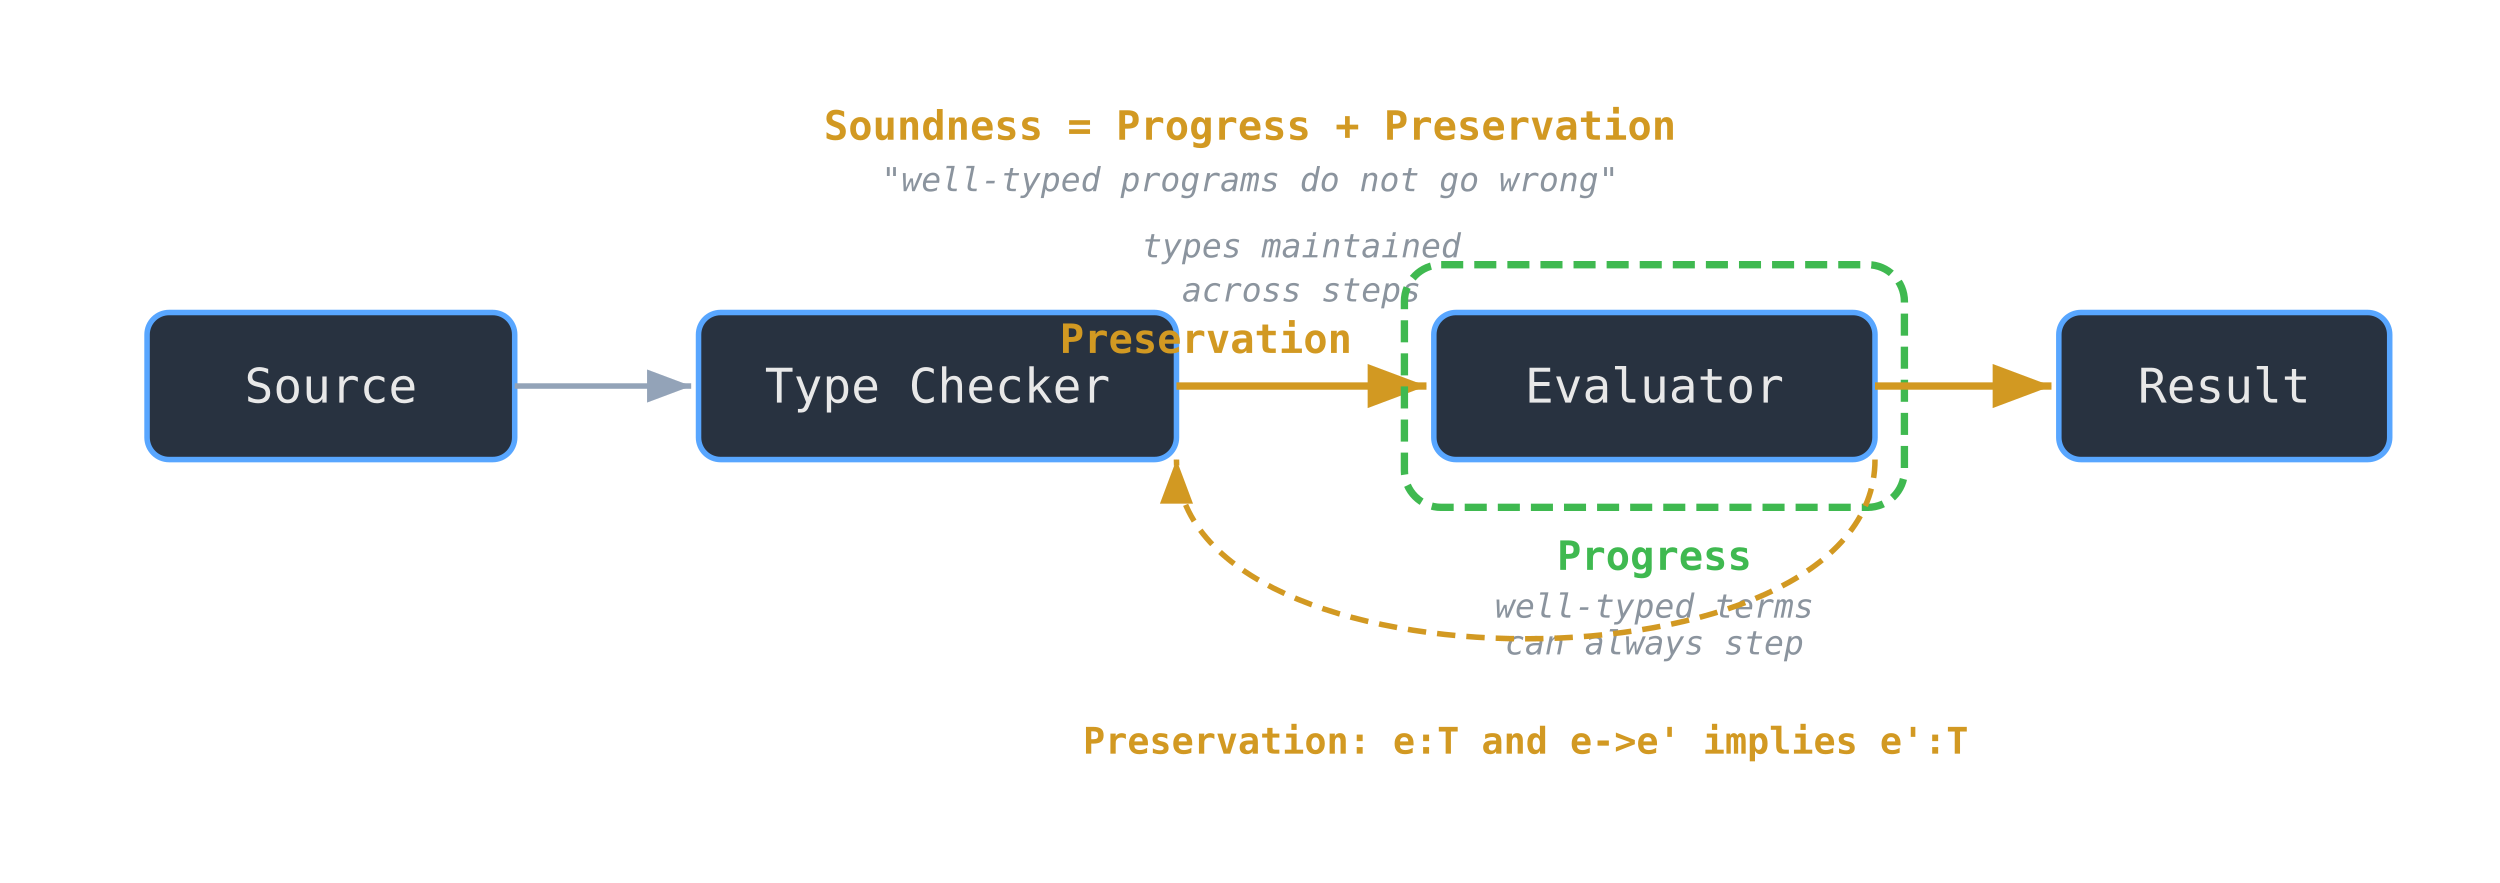
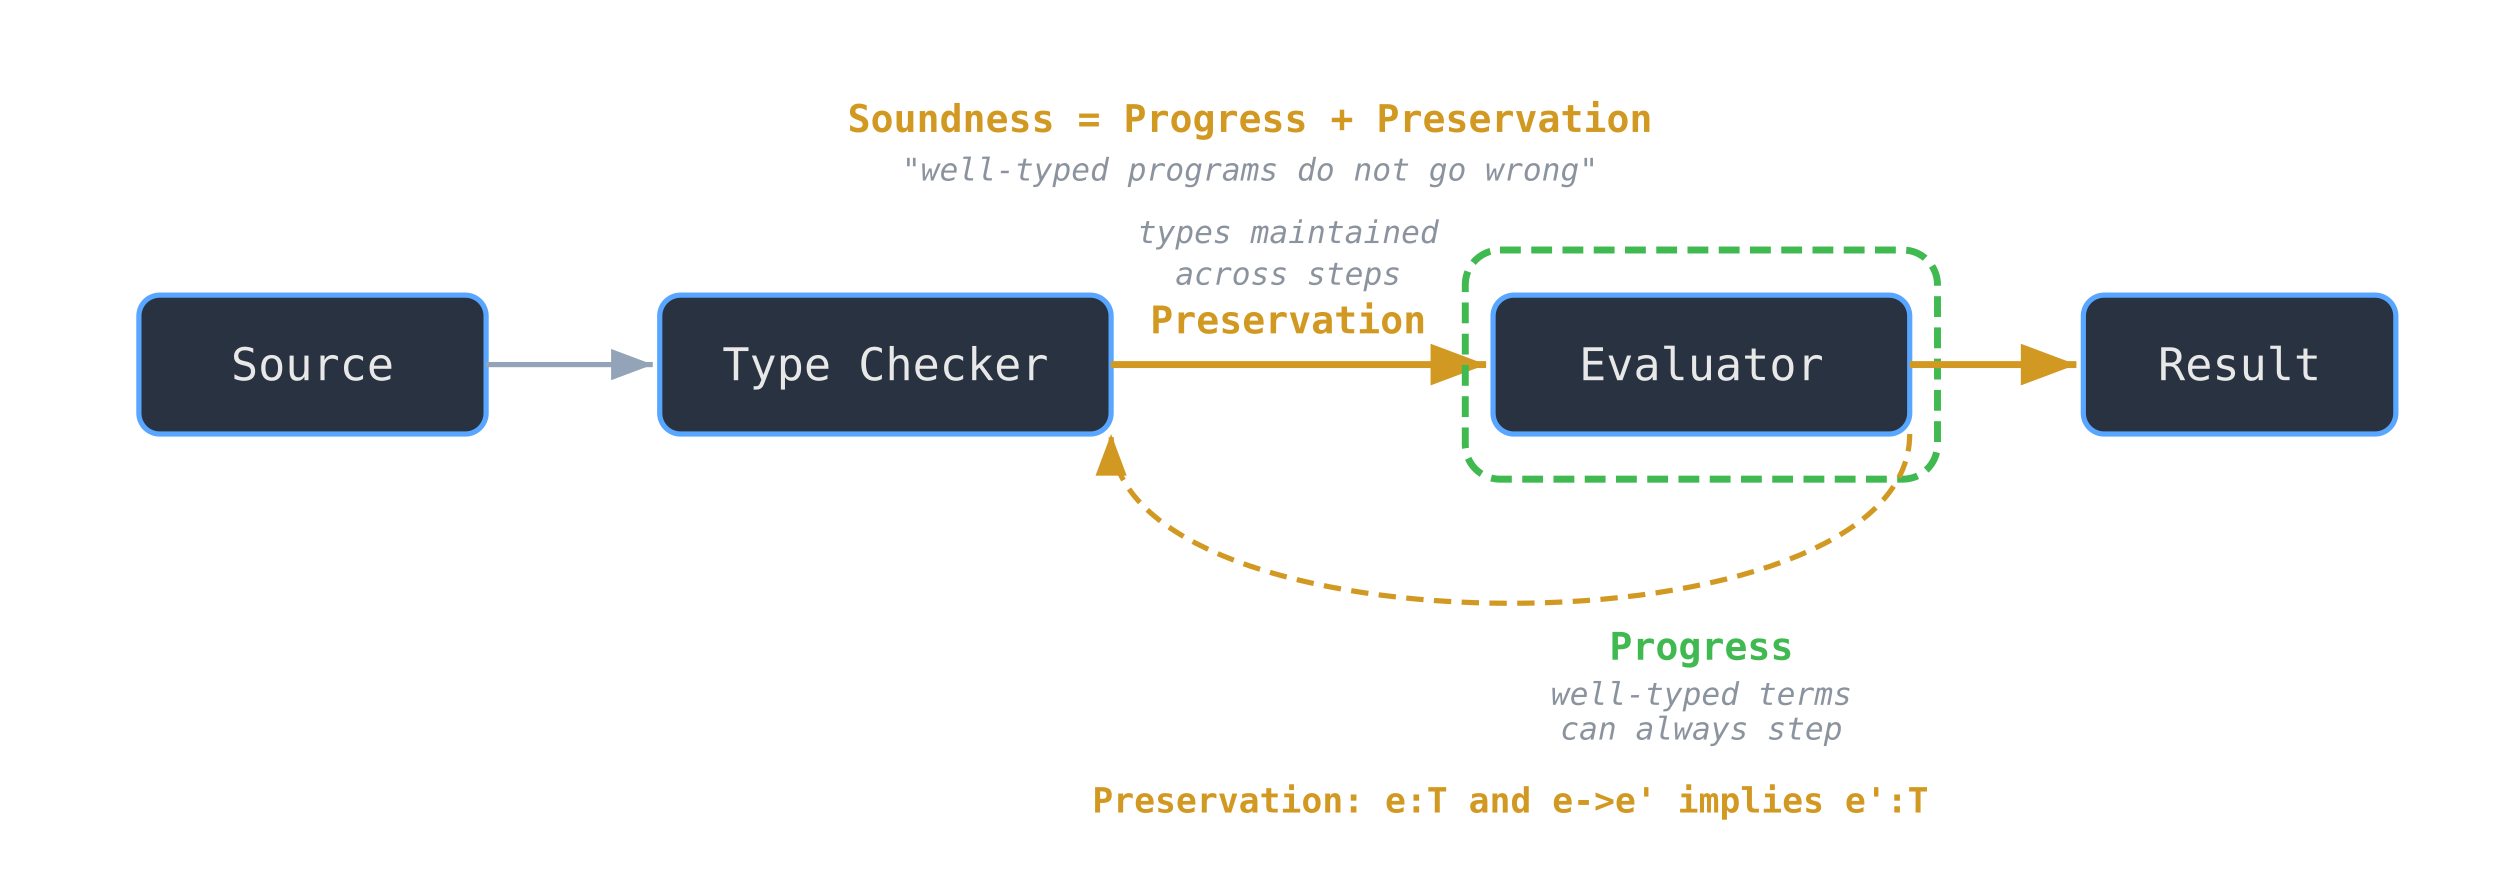
- <svg xmlns="http://www.w3.org/2000/svg" viewBox="0 0 680 240" fill="none">
+ <svg xmlns="http://www.w3.org/2000/svg" viewBox="0 0 720 250" fill="none">
  <style>
    text { font-family: 'IBM Plex Mono', 'SF Mono', 'Fira Code', 'Consolas', monospace; }
    .box { fill: rgba(30,40,55,0.95); stroke: #58a6ff; stroke-width: 1.5; rx: 6; }
    .box-text { font-size: 13px; fill: #e8e8e8; text-anchor: middle; dominant-baseline: central; }
    .arrow { stroke: #93a3b8; stroke-width: 1.5; fill: none; }
    .arrow-pres { stroke: #d29922; stroke-width: 2; fill: none; }
    .label { font-size: 11px; fill: #d29922; font-weight: 600; text-anchor: middle; }
    .label-sm { font-size: 10px; fill: #d29922; font-weight: 600; text-anchor: middle; }
    .desc { font-size: 9px; fill: #8b949e; font-style: italic; text-anchor: middle; }
    .progress-box { stroke: #3fb950; stroke-width: 2; fill: none; rx: 10; stroke-dasharray: 6 3; }
    .progress-label { font-size: 11px; fill: #3fb950; font-weight: 600; text-anchor: middle; }
    .pres-label { font-size: 11px; fill: #d29922; font-weight: 600; text-anchor: middle; }
    .feedback { stroke: #d29922; stroke-width: 1.5; fill: none; stroke-dasharray: 5 3; }
    @media (prefers-color-scheme: light) {
      .box { fill: #1a1a2e; stroke: #284b63; }
      .arrow { stroke: #b8b8b8; }
      .arrow-pres { stroke: #9e6000; }
      .label, .label-sm, .pres-label { fill: #9e6000; }
      .desc { fill: #6e7781; }
      .progress-box { stroke: #1a7f37; }
      .progress-label { fill: #1a7f37; }
      .feedback { stroke: #9e6000; }
    }
  </style>
  <defs>
    <marker id="ah" markerWidth="8" markerHeight="6" refX="8" refY="3" orient="auto">
      <path d="M0,0 L8,3 L0,6 Z" fill="#93a3b8" />
    </marker>
    <marker id="ah-gold" markerWidth="8" markerHeight="6" refX="8" refY="3" orient="auto">
      <path d="M0,0 L8,3 L0,6 Z" fill="#d29922" />
    </marker>
  </defs>
  <rect class="box" x="40" y="85" width="100" height="40" />
  <text class="box-text" x="90" y="105">Source</text>
  <line class="arrow" x1="140" y1="105" x2="188" y2="105" marker-end="url(#ah)" />
  <rect class="box" x="190" y="85" width="130" height="40" />
  <text class="box-text" x="255" y="105">Type Checker</text>
-   <line class="arrow-pres" x1="320" y1="105" x2="388" y2="105" marker-end="url(#ah-gold)" />
-   <text class="pres-label" x="328" y="96">Preservation</text>
-   <text class="desc" x="354" y="70">types maintained</text>
-   <text class="desc" x="354" y="82">across steps</text>
-   <rect class="box" x="390" y="85" width="120" height="40" />
-   <text class="box-text" x="450" y="105">Evaluator</text>
-   <rect class="progress-box" x="382" y="72" width="136" height="66" />
-   <text class="progress-label" x="450" y="155">Progress</text>
-   <text class="desc" x="450" y="168">well-typed terms</text>
-   <text class="desc" x="450" y="178">can always step</text>
-   <line class="arrow-pres" x1="510" y1="105" x2="558" y2="105" marker-end="url(#ah-gold)" />
-   <rect class="box" x="560" y="85" width="90" height="40" />
-   <text class="box-text" x="605" y="105">Result</text>
-   <path class="feedback" d="M 510,125 C 510,190 320,190 320,125" marker-end="url(#ah-gold)" />
-   <text class="label-sm" x="415" y="205">Preservation: e:T and e-&gt;e' implies e':T</text>
-   <text class="label" x="340" y="38">Soundness = Progress + Preservation</text>
-   <text class="desc" x="340" y="52">"well-typed programs do not go wrong"</text>
+   <line class="arrow-pres" x1="320" y1="105" x2="428" y2="105" marker-end="url(#ah-gold)" />
+   <text class="pres-label" x="371" y="96">Preservation</text>
+   <text class="desc" x="371" y="70">types maintained</text>
+   <text class="desc" x="371" y="82">across steps</text>
+   <rect class="box" x="430" y="85" width="120" height="40" />
+   <text class="box-text" x="490" y="105">Evaluator</text>
+   <rect class="progress-box" x="422" y="72" width="136" height="66" />
+   <text class="progress-label" x="490" y="190">Progress</text>
+   <text class="desc" x="490" y="203">well-typed terms</text>
+   <text class="desc" x="490" y="213">can always step</text>
+   <line class="arrow-pres" x1="550" y1="105" x2="598" y2="105" marker-end="url(#ah-gold)" />
+   <rect class="box" x="600" y="85" width="90" height="40" />
+   <text class="box-text" x="645" y="105">Result</text>
+   <path class="feedback" d="M 550,125 C 550,190 320,190 320,125" marker-end="url(#ah-gold)" />
+   <text class="label-sm" x="435" y="234">Preservation: e:T and e-&gt;e' implies e':T</text>
+   <text class="label" x="360" y="38">Soundness = Progress + Preservation</text>
+   <text class="desc" x="360" y="52">"well-typed programs do not go wrong"</text>
</svg>
